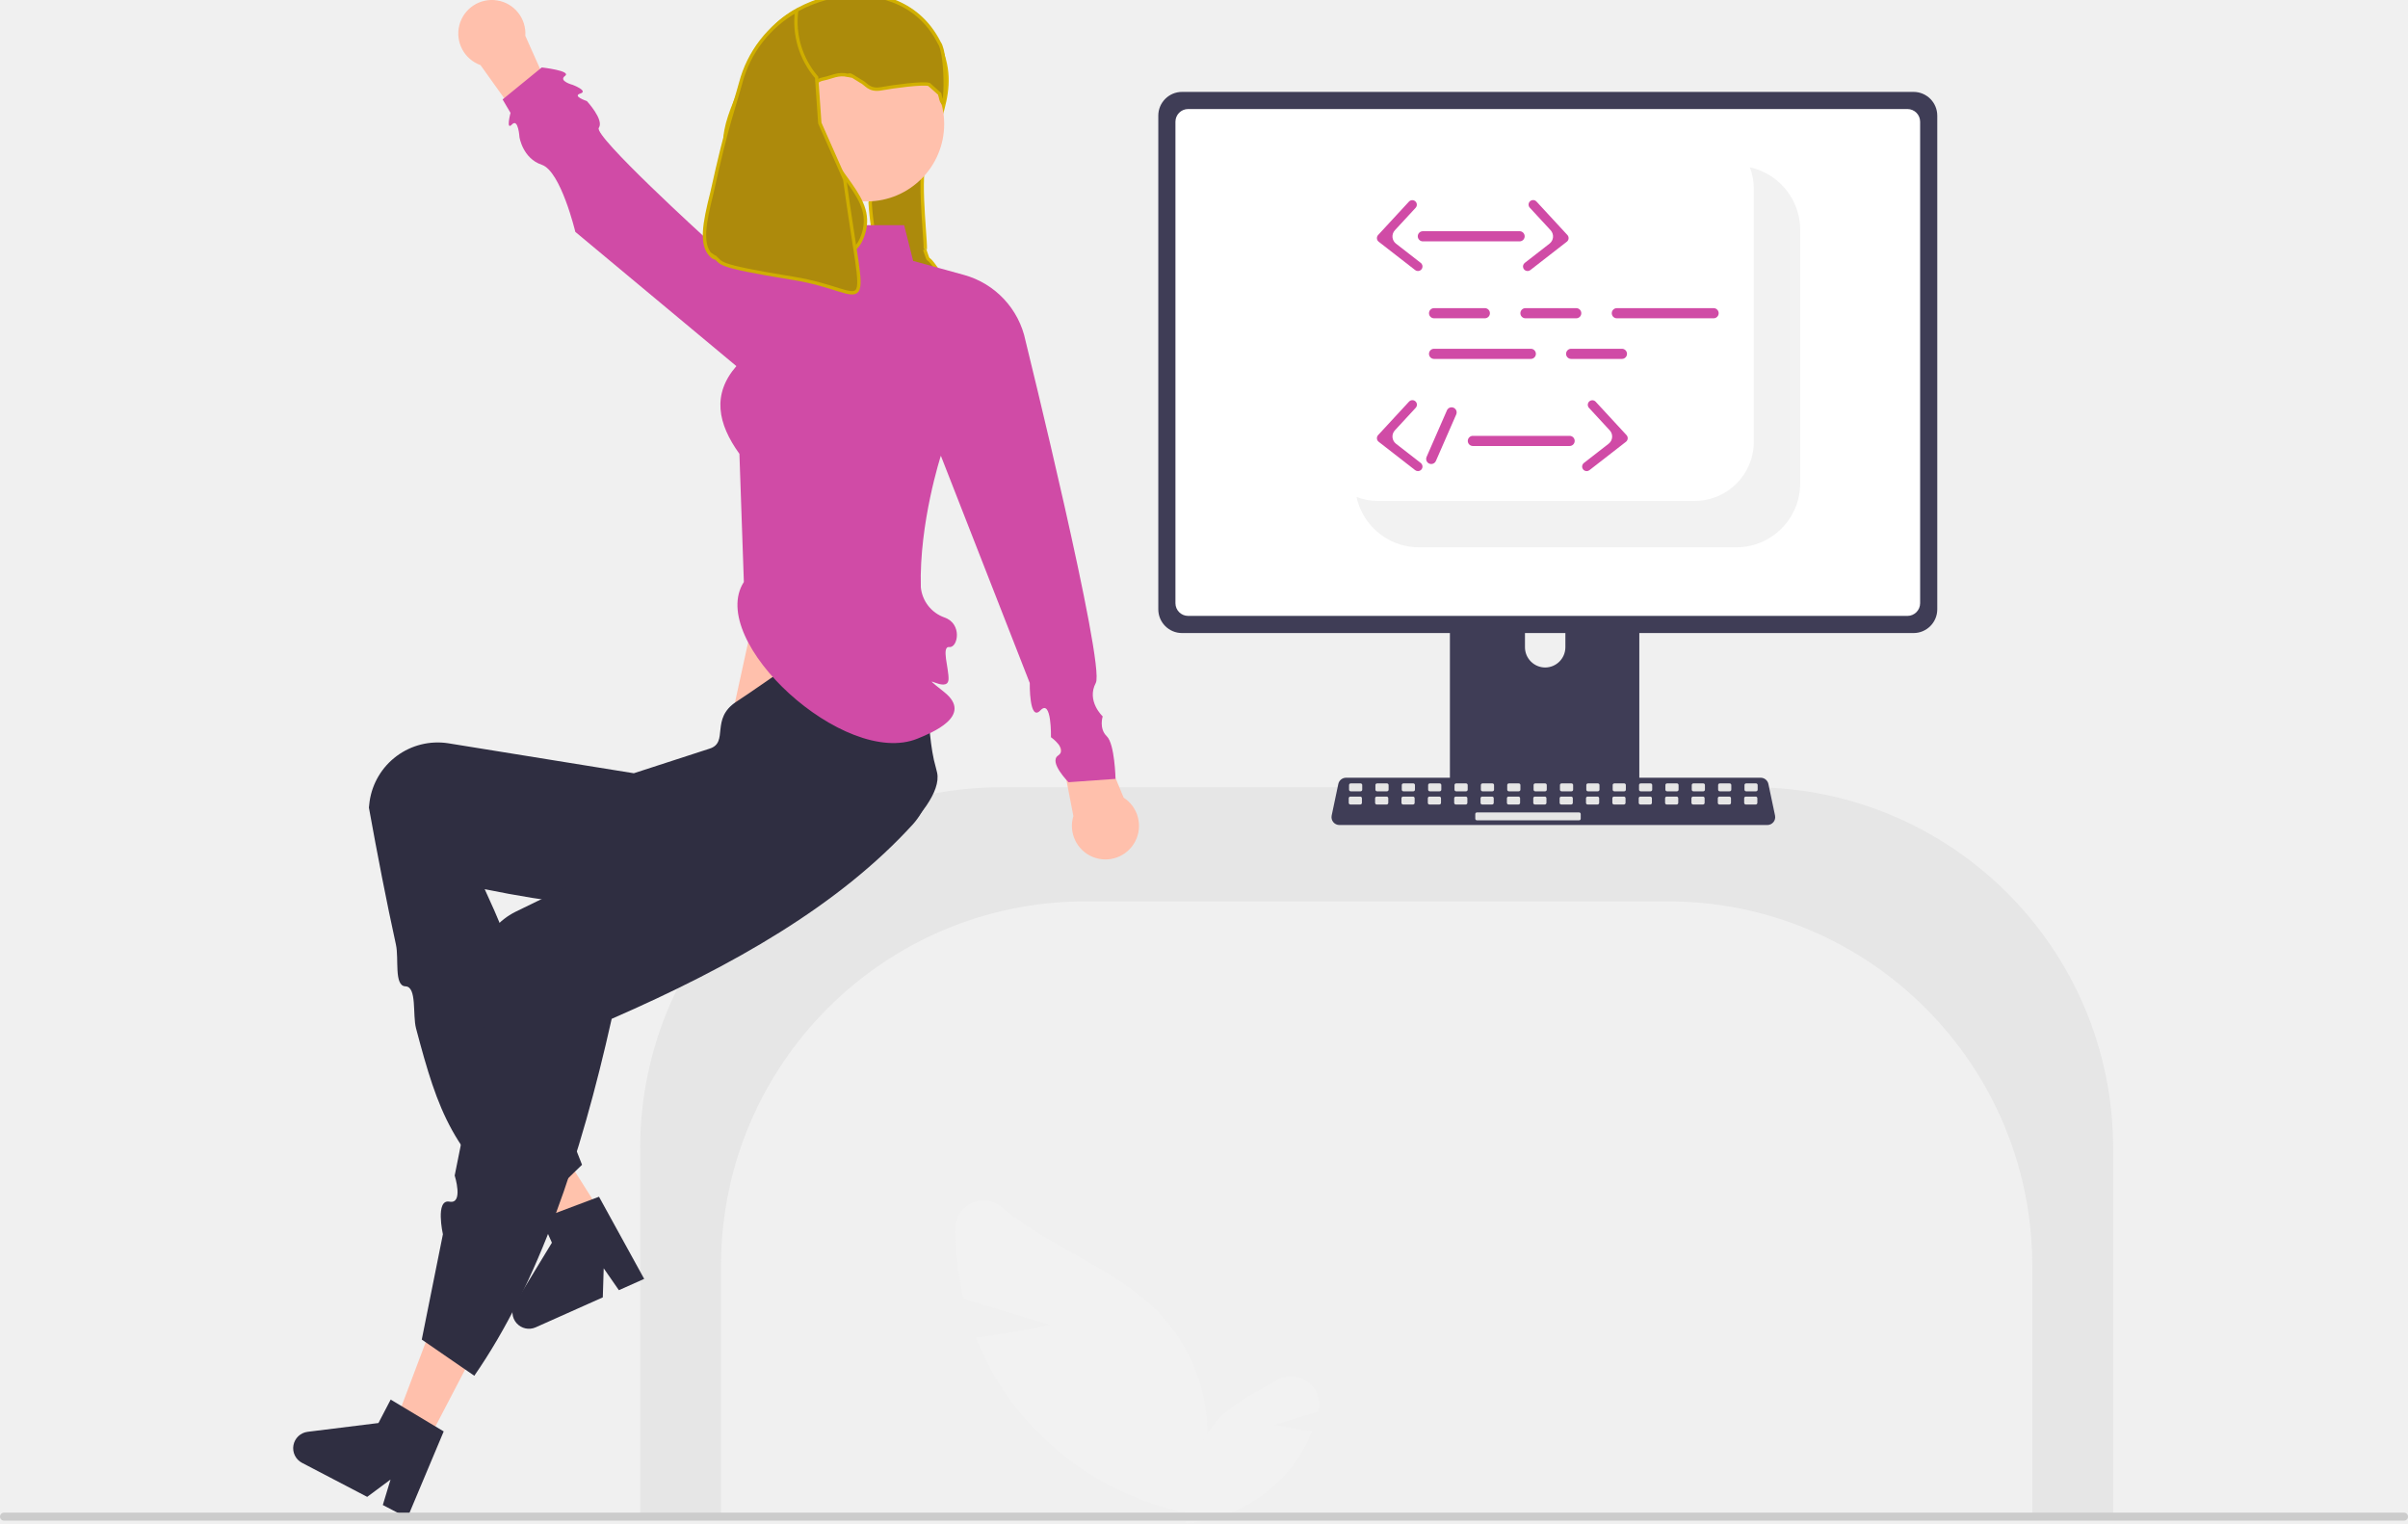
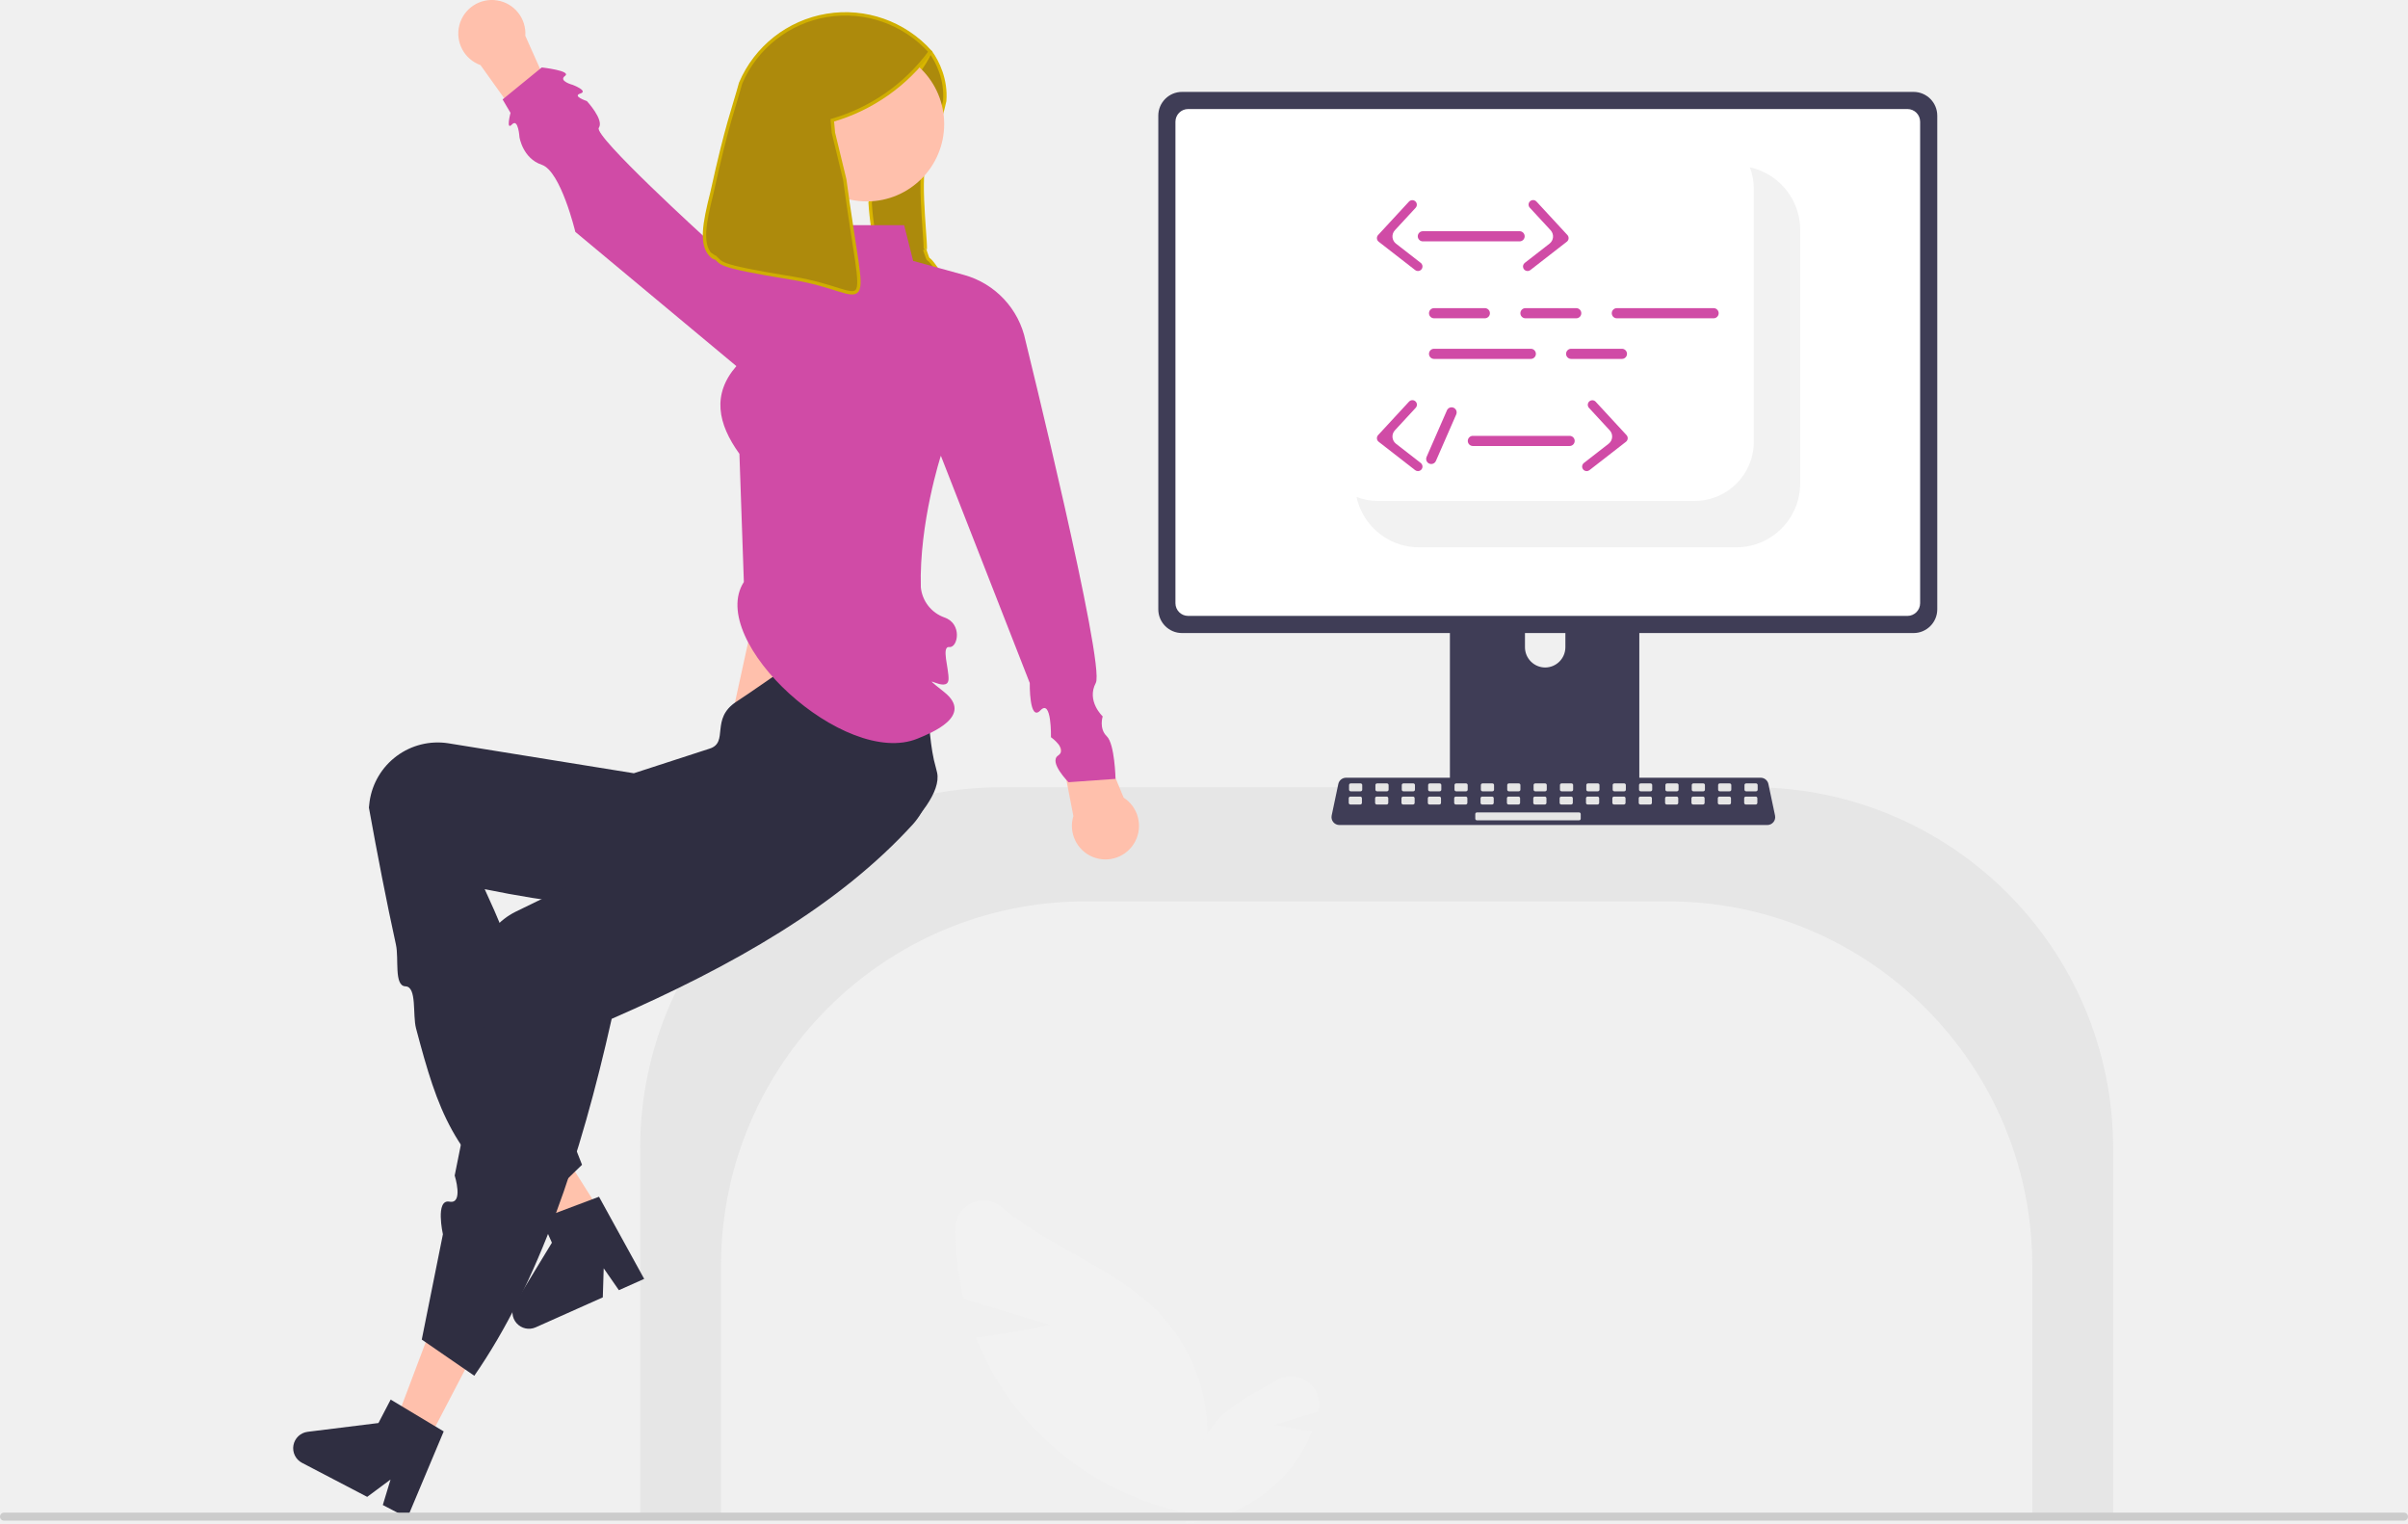
<svg xmlns="http://www.w3.org/2000/svg" data-name="Layer 1" width="717.67" height="453.964" viewBox="0 0 717.67 453.964" preserveAspectRatio="xMinYMin meet">
  <rect id="svgEditorBackground" x="0" y="0" width="717.67" height="453.964" style="fill:none;stroke:none" />
  <defs id="svgEditorDefs">
    <linearGradient gradientUnits="objectBoundingBox" id="lgrd2-fire" spreadMethod="pad" x1="0%" x2="100%" y1="0%" y2="0%">
      <stop offset="0%" style="stop-color:rgb(255,255,0);stop-opacity:1" />
      <stop offset="100%" style="stop-color:rgb(255,0,0);stop-opacity:1" />
    </linearGradient>
    <linearGradient gradientTransform="rotate(90)" gradientUnits="objectBoundingBox" id="lgrd3-a" spreadMethod="repeat" x1="10%" x2="20%" y1="20%" y2="20%">
      <stop offset="5%" stop-color="#babc91" stop-opacity="1" />
      <stop offset="50%" stop-color="#c8d591" stop-opacity="1" />
      <stop offset="90%" stop-color="#afd591" stop-opacity="1" />
    </linearGradient>
    <linearGradient gradientUnits="objectBoundingBox" id="lgrd2-b-reflect" spreadMethod="reflect" x1="0%" x2="10%" y1="0%" y2="10%">
      <stop offset="5%" stop-color="#babc91" stop-opacity="1" />
      <stop offset="95%" stop-color="#c8d591" stop-opacity="1" />
    </linearGradient>
    <linearGradient gradientUnits="objectBoundingBox" id="lgrd2-black-white" spreadMethod="pad" x1="0%" x2="100%" y1="0%" y2="100%">
      <stop offset="0%" stop-color="black" />
      <stop offset="100%" stop-color="white" />
    </linearGradient>
  </defs>
-   <path d="M542.608,330.8a3.827,3.827,0,0,1,-18.615,-20.635a5.829,5.829,0,0,1,-0.679,-0.248a2.864,2.864,0,0,0,-0.544,-3.752a1.396,1.396,0,1,0,-1.463,2.333a3.373,3.373,0,1,0,-4.055,4.726a80.153,80.153,0,0,1,-2.309,-14.874c1.797,-5.499,0.609,-12.873,2.574,-19.8c2.879,-10.119,11.957,-17.393,15.749,-27.211l-0.074,-3.796c5.14,7.564,5.281,14.331,3.978,20.505c-1.297,6.187,-3.909,11.994,-5.975,17.96s0.977,28.38,-0.006,26.325c2.516,7.12,-2.092,-4.683,11.42,18.467Z" transform="translate(-255.6148 -237.9612)" style="fill:#AC8A0C;stroke:#D9B600" />
+   <path d="M542.608,330.8a3.827,3.827,0,0,1,-18.615,-20.635a5.829,5.829,0,0,1,-0.679,-0.248a2.864,2.864,0,0,0,-0.544,-3.752a1.396,1.396,0,1,0,-1.463,2.333a3.373,3.373,0,1,0,-4.055,4.726a80.153,80.153,0,0,1,-2.309,-14.874c1.797,-5.499,0.609,-12.873,2.574,-19.8c2.879,-10.119,11.957,-17.393,15.263,-25.004l0.279,0.044c2.006,2.841,4.619,8.107,4.11,14.458c-1.297,6.187,-3.909,11.994,-5.975,17.96s0.977,28.38,-0.006,26.325c2.516,7.12,-2.092,-4.683,11.42,18.467Z" transform="translate(-255.6148 -237.9612)" style="fill:#AC8A0C;stroke:#D9B600" />
  <polygon points="230.469,157.098,218.295,212.779,271.469,230.098,263.65,157.098,230.469,157.098" style="fill:#FFC0AC;" />
  <path d="M861.314,690.559h24.096V580.09A107.653,107.653,0,0,0,777.879,472.559H553.94A107.653,107.653,0,0,0,446.41,580.09V690.559h24.096V615.09A108.654,108.654,0,0,1,579.036,506.559H752.783A108.654,108.654,0,0,1,861.314,615.09Z" transform="translate(-255.6148 -237.9612)" fill="#e6e6e6" />
  <path d="M568.509,632.767l-25.68-7.775a88.484,88.484,0,0,1-2.509-20.963,8.399,8.399,0,0,1,13.815-6.355c13.773,11.814,33.948,18.118,46.968,31.58a52.073,52.073,0,0,1,13.888,42.946l5.621,18.181a87.259,87.259,0,0,1-63.977-35.285,84.287,84.287,0,0,1-10.122-18.565C557.405,635.296,568.509,632.767,568.509,632.767Z" transform="translate(-255.6148 -237.9612)" fill="#f2f2f2" />
  <path d="M635.438,662.54l13.098-3.966q.025-.104.05-.209a8.409,8.409,0,0,0-12.483-9.094c-5.946,3.532-12.548,6.573-17.289,11.476a26.559,26.559,0,0,0-7.083,21.904l-2.867,9.273a44.505,44.505,0,0,0,32.63-17.996,42.989,42.989,0,0,0,5.162-9.469C641.101,663.83,635.438,662.54,635.438,662.54Z" transform="translate(-255.6148 -237.9612)" fill="#f2f2f2" />
  <path d="M741.463,391.091H690.458a2.721,2.721,0,0,0-2.717,2.724v80.574h56.447V393.815A2.723,2.723,0,0,0,741.463,391.091Zm-25.331,45.781a6.051,6.051,0,0,1-6.023-6.023v-9.293a6.023,6.023,0,0,1,12.046,0v9.293a6.051,6.051,0,0,1-6.023,6.023Z" transform="translate(-255.6148 -237.9612)" fill="#3f3d56" />
  <path d="M825.924,265.347H607.895a7.078,7.078,0,0,0,-7.066,7.066V419.54a7.073,7.073,0,0,0,7.066,7.066h218.029a7.073,7.073,0,0,0,7.066,-7.066V272.413A7.078,7.078,0,0,0,825.924,265.347Z" transform="translate(-255.6148 -237.9612)" fill="#3f3d56" />
  <path d="M824.104,270.45H609.717a3.787,3.787,0,0,0-3.779,3.787V417.718a3.786,3.786,0,0,0,3.779,3.779H824.104a3.786,3.786,0,0,0,3.779-3.779V274.237A3.787,3.787,0,0,0,824.104,270.45Z" transform="translate(-255.6148 -237.9612)" fill="#fff" />
  <path d="M687.565,471.812v7.774a1.523,1.523,0,0,0,1.52,1.52h53.758a1.527,1.527,0,0,0,1.52-1.52V471.812Z" transform="translate(-255.6148 -237.9612)" fill="#3f3d56" />
  <path d="M782.345,483.811H654.796a2.346,2.346,0,0,1-2.296-2.83l1.979-9.4a2.356,2.356,0,0,1,2.296-1.863H780.366a2.356,2.356,0,0,1,2.296,1.863l1.979,9.4a2.346,2.346,0,0,1-2.296,2.83Z" transform="translate(-255.6148 -237.9612)" fill="#3f3d56" />
  <rect x="402.066" y="233.45" width="3.928" height="2.357" rx="0.488" fill="#e6e6e6" />
  <rect x="409.923" y="233.45" width="3.928" height="2.357" rx="0.488" fill="#e6e6e6" />
  <rect x="417.779" y="233.45" width="3.928" height="2.357" rx="0.488" fill="#e6e6e6" />
  <rect x="425.636" y="233.45" width="3.928" height="2.357" rx="0.488" fill="#e6e6e6" />
  <rect x="433.493" y="233.45" width="3.928" height="2.357" rx="0.488" fill="#e6e6e6" />
  <rect x="441.35" y="233.45" width="3.928" height="2.357" rx="0.488" fill="#e6e6e6" />
  <rect x="449.207" y="233.45" width="3.928" height="2.357" rx="0.488" fill="#e6e6e6" />
  <rect x="457.063" y="233.45" width="3.928" height="2.357" rx="0.488" fill="#e6e6e6" />
  <rect x="464.92" y="233.45" width="3.928" height="2.357" rx="0.488" fill="#e6e6e6" />
  <rect x="472.777" y="233.45" width="3.928" height="2.357" rx="0.488" fill="#e6e6e6" />
  <rect x="480.634" y="233.45" width="3.928" height="2.357" rx="0.488" fill="#e6e6e6" />
  <rect x="488.49" y="233.45" width="3.928" height="2.357" rx="0.488" fill="#e6e6e6" />
  <rect x="496.347" y="233.45" width="3.928" height="2.357" rx="0.488" fill="#e6e6e6" />
  <rect x="504.204" y="233.45" width="3.928" height="2.357" rx="0.488" fill="#e6e6e6" />
  <rect x="512.061" y="233.45" width="3.928" height="2.357" rx="0.488" fill="#e6e6e6" />
  <rect x="519.917" y="233.45" width="3.928" height="2.357" rx="0.488" fill="#e6e6e6" />
  <rect x="401.973" y="237.378" width="3.928" height="2.357" rx="0.488" fill="#e6e6e6" />
  <rect x="409.83" y="237.378" width="3.928" height="2.357" rx="0.488" fill="#e6e6e6" />
  <rect x="417.687" y="237.378" width="3.928" height="2.357" rx="0.488" fill="#e6e6e6" />
  <rect x="425.543" y="237.378" width="3.928" height="2.357" rx="0.488" fill="#e6e6e6" />
  <rect x="433.4" y="237.378" width="3.928" height="2.357" rx="0.488" fill="#e6e6e6" />
  <rect x="441.257" y="237.378" width="3.928" height="2.357" rx="0.488" fill="#e6e6e6" />
  <rect x="449.114" y="237.378" width="3.928" height="2.357" rx="0.488" fill="#e6e6e6" />
  <rect x="456.97" y="237.378" width="3.928" height="2.357" rx="0.488" fill="#e6e6e6" />
  <rect x="464.827" y="237.378" width="3.928" height="2.357" rx="0.488" fill="#e6e6e6" />
  <rect x="472.684" y="237.378" width="3.928" height="2.357" rx="0.488" fill="#e6e6e6" />
  <rect x="480.541" y="237.378" width="3.928" height="2.357" rx="0.488" fill="#e6e6e6" />
  <rect x="488.398" y="237.378" width="3.928" height="2.357" rx="0.488" fill="#e6e6e6" />
  <rect x="496.254" y="237.378" width="3.928" height="2.357" rx="0.488" fill="#e6e6e6" />
  <rect x="504.111" y="237.378" width="3.928" height="2.357" rx="0.488" fill="#e6e6e6" />
  <rect x="511.968" y="237.378" width="3.928" height="2.357" rx="0.488" fill="#e6e6e6" />
  <rect x="519.825" y="237.378" width="3.928" height="2.357" rx="0.488" fill="#e6e6e6" />
  <rect x="439.686" y="242.092" width="31.427" height="2.357" rx="0.488" fill="#e6e6e6" />
  <path d="M792.138,306.469v75.52a19.073,19.073,0,0,1-19.07,19.07h-94.52a19.081,19.081,0,0,1-17.51-11.49,17.984,17.984,0,0,1-1.13-3.51,17.367,17.367,0,0,0,6.3,1.17h94.52a17.605,17.605,0,0,0,17.58-17.58v-75.52a17.368,17.368,0,0,0-1.17-6.3,17.988,17.988,0,0,1,3.51,1.13A19.081,19.081,0,0,1,792.138,306.469Z" transform="translate(-255.6148 -237.9612)" fill="#f2f2f2" />
  <polygon points="183.897 368.973 174.522 374.778 146.903 340.828 160.739 332.262 183.897 368.973" style="fill:#FFC2AC;" />
  <path d="M447.605,619.06l-7.541,3.367-4.524-6.519-.269,8.659-20.001,8.929a4.924,4.924,0,0,1-6.214-7.056l11.048-18.162-3.213-7.198,17.248-6.497Z" transform="translate(-255.6148 -237.9612)" fill="#2f2e41" />
  <path d="M413.25,600.403l15.834-15.344c-11.764-29.029-12.704-47.022-29.012-82.131,38.693,7.914,66.356,7.433,98.356.337,10.833-2.365,38.786-23.956,36.487-35.027q-.161-.776-.381-1.538c-3.435-11.711-1.016-29.646-8.451-42.642-13.755-5.186-34.653,12.326-51,23-7.883,5.147-2.112,12.161-8,14l-22.569,7.326-55.373-8.943a20.511,20.511,0,0,0-23.376,17.359q-.141.902-.204,1.813c2.548,14.103,5.204,27.837,8.063,40.873.923,4.208-.635,12.275,2.836,12.395s2.073,8.464,3.154,12.543C386.269,569.54,390.477,581.694,413.25,600.403Z" transform="translate(-255.6148 -237.9612)" fill="#2f2e41" />
  <polygon points="127.329 429.745 117.562 424.647 133.015 383.711 147.43 391.235 127.329 429.745" style="fill:#FFC0AC;" />
  <path d="M381.316,637.145l15.661,10.783c19.195,-27.76,31.658,-64.854,40.939,-106.36c36.139,-15.765,67.761,-33.801,89.796,-57.993a20.915,20.915,0,0,0,-1.209,-29.095q-.578,-.542,-1.196,-1.039c-9.545,-7.603,-30.743,-3.228,-44.292,-9.583l-24.204,33.5l2.782,7.803l-8.42,4.099l-7.109,3.461l-8.138,3.962L409.248,509.669a20.484,20.484,0,0,0,-9.089,27.629q.404,.818,.878,1.6l-9.908,49.36s2.726,8.593,-1.563,7.789s-1.952,9.725,-1.952,9.725Z" transform="translate(-255.6148 -237.9612)" fill="#2f2e41" />
  <path d="M377.029,690.267l-7.321-3.821,2.301-7.594-6.955,5.165-19.418-10.135a4.924,4.924,0,0,1,1.673-9.252l21.096-2.616,3.647-6.988,15.802,9.486Z" transform="translate(-255.6148 -237.9612)" fill="#2f2e41" />
  <path d="M590.506,475.665l-11.423,-27.606l-9,5l5.435,28.082a10.001,10.001,0,1,0,14.988,-5.476Z" transform="translate(-255.6148 -237.9612)" style="fill:#FFC0AC;" />
  <path d="M398.823,257.368l17.381,24.3l7.633,-6.909L412.18,248.638a10.001,10.001,0,1,0,-13.357,8.73Z" transform="translate(-255.6148 -237.9612)" style="fill:#FFC0AC;" />
  <path d="M477.312,411.382c-11.274,17.486,30.028,55.586,51.772,46.677c3.807,-1.56,16.904,-6.713,7.952,-13.856s1.038,.851,1.274,-3.799c.158,-3.109,-2.249,-9.929,.262,-9.637s3.953,-6.971,-1.517,-8.822a10.618,10.618,0,0,1,-7,-9c-.523,-19.167,5.968,-39.177,5.968,-39.177l26.498,67.735s-.196,11.719,3.183,8.137s3.133,8.009,3.133,8.009s5.025,3.507,2.135,5.458s3.111,7.952,3.111,7.952l14,-1s-.219,-10.4,-2.61,-12.7s-1.216,-5.919,-1.216,-5.919s-4.928,-4.584,-2.051,-9.983s-20.951,-101.961,-20.951,-101.961a25.72,25.72,0,0,0,-18.366,-19.62l-15.121,-4.163l-2.685,-10.653H503.792l-3.709,7l-34,-3s-33.643,-30.61,-32,-33s-3.573,-7.986,-3.573,-7.986s-4.454,-1.458,-1.941,-2.236s-2.237,-2.578,-2.237,-2.578s-4.4,-1.156,-2.325,-2.678s-6.925,-2.522,-6.925,-2.522l-11.677,9.528l2.36,4.002s-1.439,5.449,.439,3.46s2.232,3.784,2.232,3.784s.959,6.322,6.646,8.227s10,20,10,20l48,40c-7.311,8.391,-5.571,17.166,.906,26.142Z" transform="translate(-255.6148 -237.9612)" fill="#d04ba6" />
  <circle cx="258.343" cy="36.964" r="23.056" style="fill:#FFC0AC;" />
-   <path d="M532.497,263.12c-1.826,-0.536,-10.486,0.594,-14.236,1.294c-3.68,0.69,-4.497,-1.528,-6.094,-2.237a63.025,63.025,0,0,0,-2.41,-1.495a81.199,81.199,0,0,0,-1.548,-0.295a1.722,1.722,0,0,1,0.738,0.007a0.287,0.287,0,0,0,0.46,0.087c-0.727,-0.424,-0.913,0.013,-1.099,-0.063c-2.827,-0.694,-4.847,0.556,-7.047,0.996c-2.46,0.49,-4.38,1.57,-3,10c2.83,17.34,17.55,23.53,15,35c-0.5,2.27,-1.76,5.11,-3.34,5.82a28.344,28.344,0,0,0,-2.37,-7.17a21.178,21.178,0,0,1,0.17,6.6c-2.45,-2.65,-4.22,-11.91,-12.46,-19.25c-2.03,-1.8,-12.2,-12.48,-13.42,-15a32.136,32.136,0,0,1,0.54,6.11a29.416,29.416,0,0,1,-0.28,4.1a1.151,1.151,0,0,1,-0.03,0.26c-0.01,0.16,-0.04,0.3,-0.06,0.45c-0.02,0.17,-0.05,0.33,-0.08,0.5c-3.33,-0.48,-6.28,-1.06,-7.67,-2.42c-6.76,-6.58,1.49,-19.4,6,-31c6.45,-16.61,25.18,-18.82,27,-19c8.02,-0.81,21.57,0.91,28.295,14.326c2.57,3.457,2.091,25.164,0.119,15.206Z" transform="translate(-255.6148 -237.9612)" style="fill:#AC8B0B;stroke:#D1B000" />
-   <path d="M499.946,274.633l-0.954,-13.621a25.436,25.436,0,0,1,-5.949,-19.879a34.838,34.838,0,0,0,-16.7,21.601c-2.175,7.947,-3.996,11.997,-8.544,32.646c-2.384,9.418,-3.336,15.35,-0.393,18.527c1.006,1.113,1.853,1.099,1.003,0.523c0.152,0.588,0.88,0.234,0.136,0.109c2.653,1.796,-0.926,2.416,23.401,6.348s21.557,15.667,15.423,-29.476Z" transform="translate(-255.6148 -237.9612)" style="fill-opacity:1;fill:rgb(173,138,12);stroke:#CFAE00" />
+   <path d="M504.007,277.546l-0.336,-3.734a55.168,55.168,0,0,0,29.185,-20.453a33.968,33.968,0,0,0,-56.513,9.375c-2.175,7.947,-3.996,11.997,-8.544,32.646c-2.384,9.418,-3.336,15.35,-0.393,18.527c1.006,1.113,1.853,1.099,1.003,0.523c0.152,0.588,0.88,0.234,0.136,0.109c2.653,1.796,-0.926,2.416,23.401,6.348s21.557,15.667,15.423,-29.476Z" transform="translate(-255.6148 -237.9612)" style="fill-opacity:1;fill:rgb(173,138,12);stroke:#CFAE00" />
  <path d="M255.615,689.912a1.186,1.186,0,0,0,1.183,1.19H972.095a1.19,1.19,0,0,0,0-2.38h-715.29a1.186,1.186,0,0,0-1.19,1.183Z" transform="translate(-255.6148 -237.9612)" fill="#ccc" />
  <path d="M698.15,332.811H683.017a1.513,1.513,0,0,1,0-3.026h15.132a1.513,1.513,0,0,1,0,3.026Z" transform="translate(-255.6148 -237.9612)" fill="#d04ba6" />
  <path d="M725.387,332.811H710.255a1.513,1.513,0,1,1,0-3.026h15.132a1.513,1.513,0,1,1,0,3.026Z" transform="translate(-255.6148 -237.9612)" fill="#d04ba6" />
  <path d="M739.006,344.916H723.874a1.513,1.513,0,1,1,0-3.026h15.132a1.513,1.513,0,1,1,0,3.026Z" transform="translate(-255.6148 -237.9612)" fill="#d04ba6" />
  <path d="M711.852,344.916H683.017a1.513,1.513,0,0,1,0-3.026H711.852a1.513,1.513,0,0,1,0,3.026Z" transform="translate(-255.6148 -237.9612)" fill="#d04ba6" />
  <path d="M766.327,332.811H737.493a1.513,1.513,0,0,1,0-3.026h28.834a1.513,1.513,0,1,1,0,3.026Z" transform="translate(-255.6148 -237.9612)" fill="#d04ba6" />
  <path d="M708.509,309.887H679.675a1.513,1.513,0,1,1,0-3.026h28.834a1.513,1.513,0,1,1,0,3.026Z" transform="translate(-255.6148 -237.9612)" fill="#d04ba6" />
  <path d="M710.88,318.727a1.355,1.355,0,0,1-.832-2.425l7.383-5.739a2.714,2.714,0,0,0,.328-3.984l-6.199-6.711a1.355,1.355,0,1,1,1.99-1.839l9.205,9.965a1.355,1.355,0,0,1-.163,1.99l-10.881,8.458A1.351,1.351,0,0,1,710.88,318.727Z" transform="translate(-255.6148 -237.9612)" fill="#d04ba6" />
  <path d="M678.216,318.727a1.355,1.355,0,0,0,.832-2.425l-7.383-5.739a2.714,2.714,0,0,1-.328-3.984l6.199-6.711a1.355,1.355,0,0,0-1.99-1.839l-9.205,9.965a1.355,1.355,0,0,0,.163,1.99l10.881,8.458A1.351,1.351,0,0,0,678.216,318.727Z" transform="translate(-255.6148 -237.9612)" fill="#d04ba6" />
  <path d="M723.416,370.867H694.581a1.513,1.513,0,0,1,0-3.026h28.834a1.513,1.513,0,0,1,0,3.026Z" transform="translate(-255.6148 -237.9612)" fill="#d04ba6" />
  <path d="M728.497,378.352a1.355,1.355,0,0,1-.832-2.425l7.383-5.739a2.714,2.714,0,0,0,.328-3.984l-6.199-6.711a1.355,1.355,0,0,1,1.99-1.839l9.205,9.965a1.355,1.355,0,0,1-.163,1.99l-10.881,8.458A1.351,1.351,0,0,1,728.497,378.352Z" transform="translate(-255.6148 -237.9612)" fill="#d04ba6" />
  <path d="M678.216,378.352a1.355,1.355,0,0,0,.832-2.425l-7.383-5.739a2.714,2.714,0,0,1-.328-3.984l6.199-6.711a1.355,1.355,0,1,0-1.99-1.839l-9.205,9.965a1.355,1.355,0,0,0,.163,1.99l10.881,8.458A1.351,1.351,0,0,0,678.216,378.352Z" transform="translate(-255.6148 -237.9612)" fill="#d04ba6" />
  <path d="M680.789,374.113l6.061-13.865a1.513,1.513,0,0,1,2.773,1.212l-6.061,13.865a1.513,1.513,0,1,1-2.773-1.212Z" transform="translate(-255.6148 -237.9612)" fill="#d04ba6" />
</svg>
